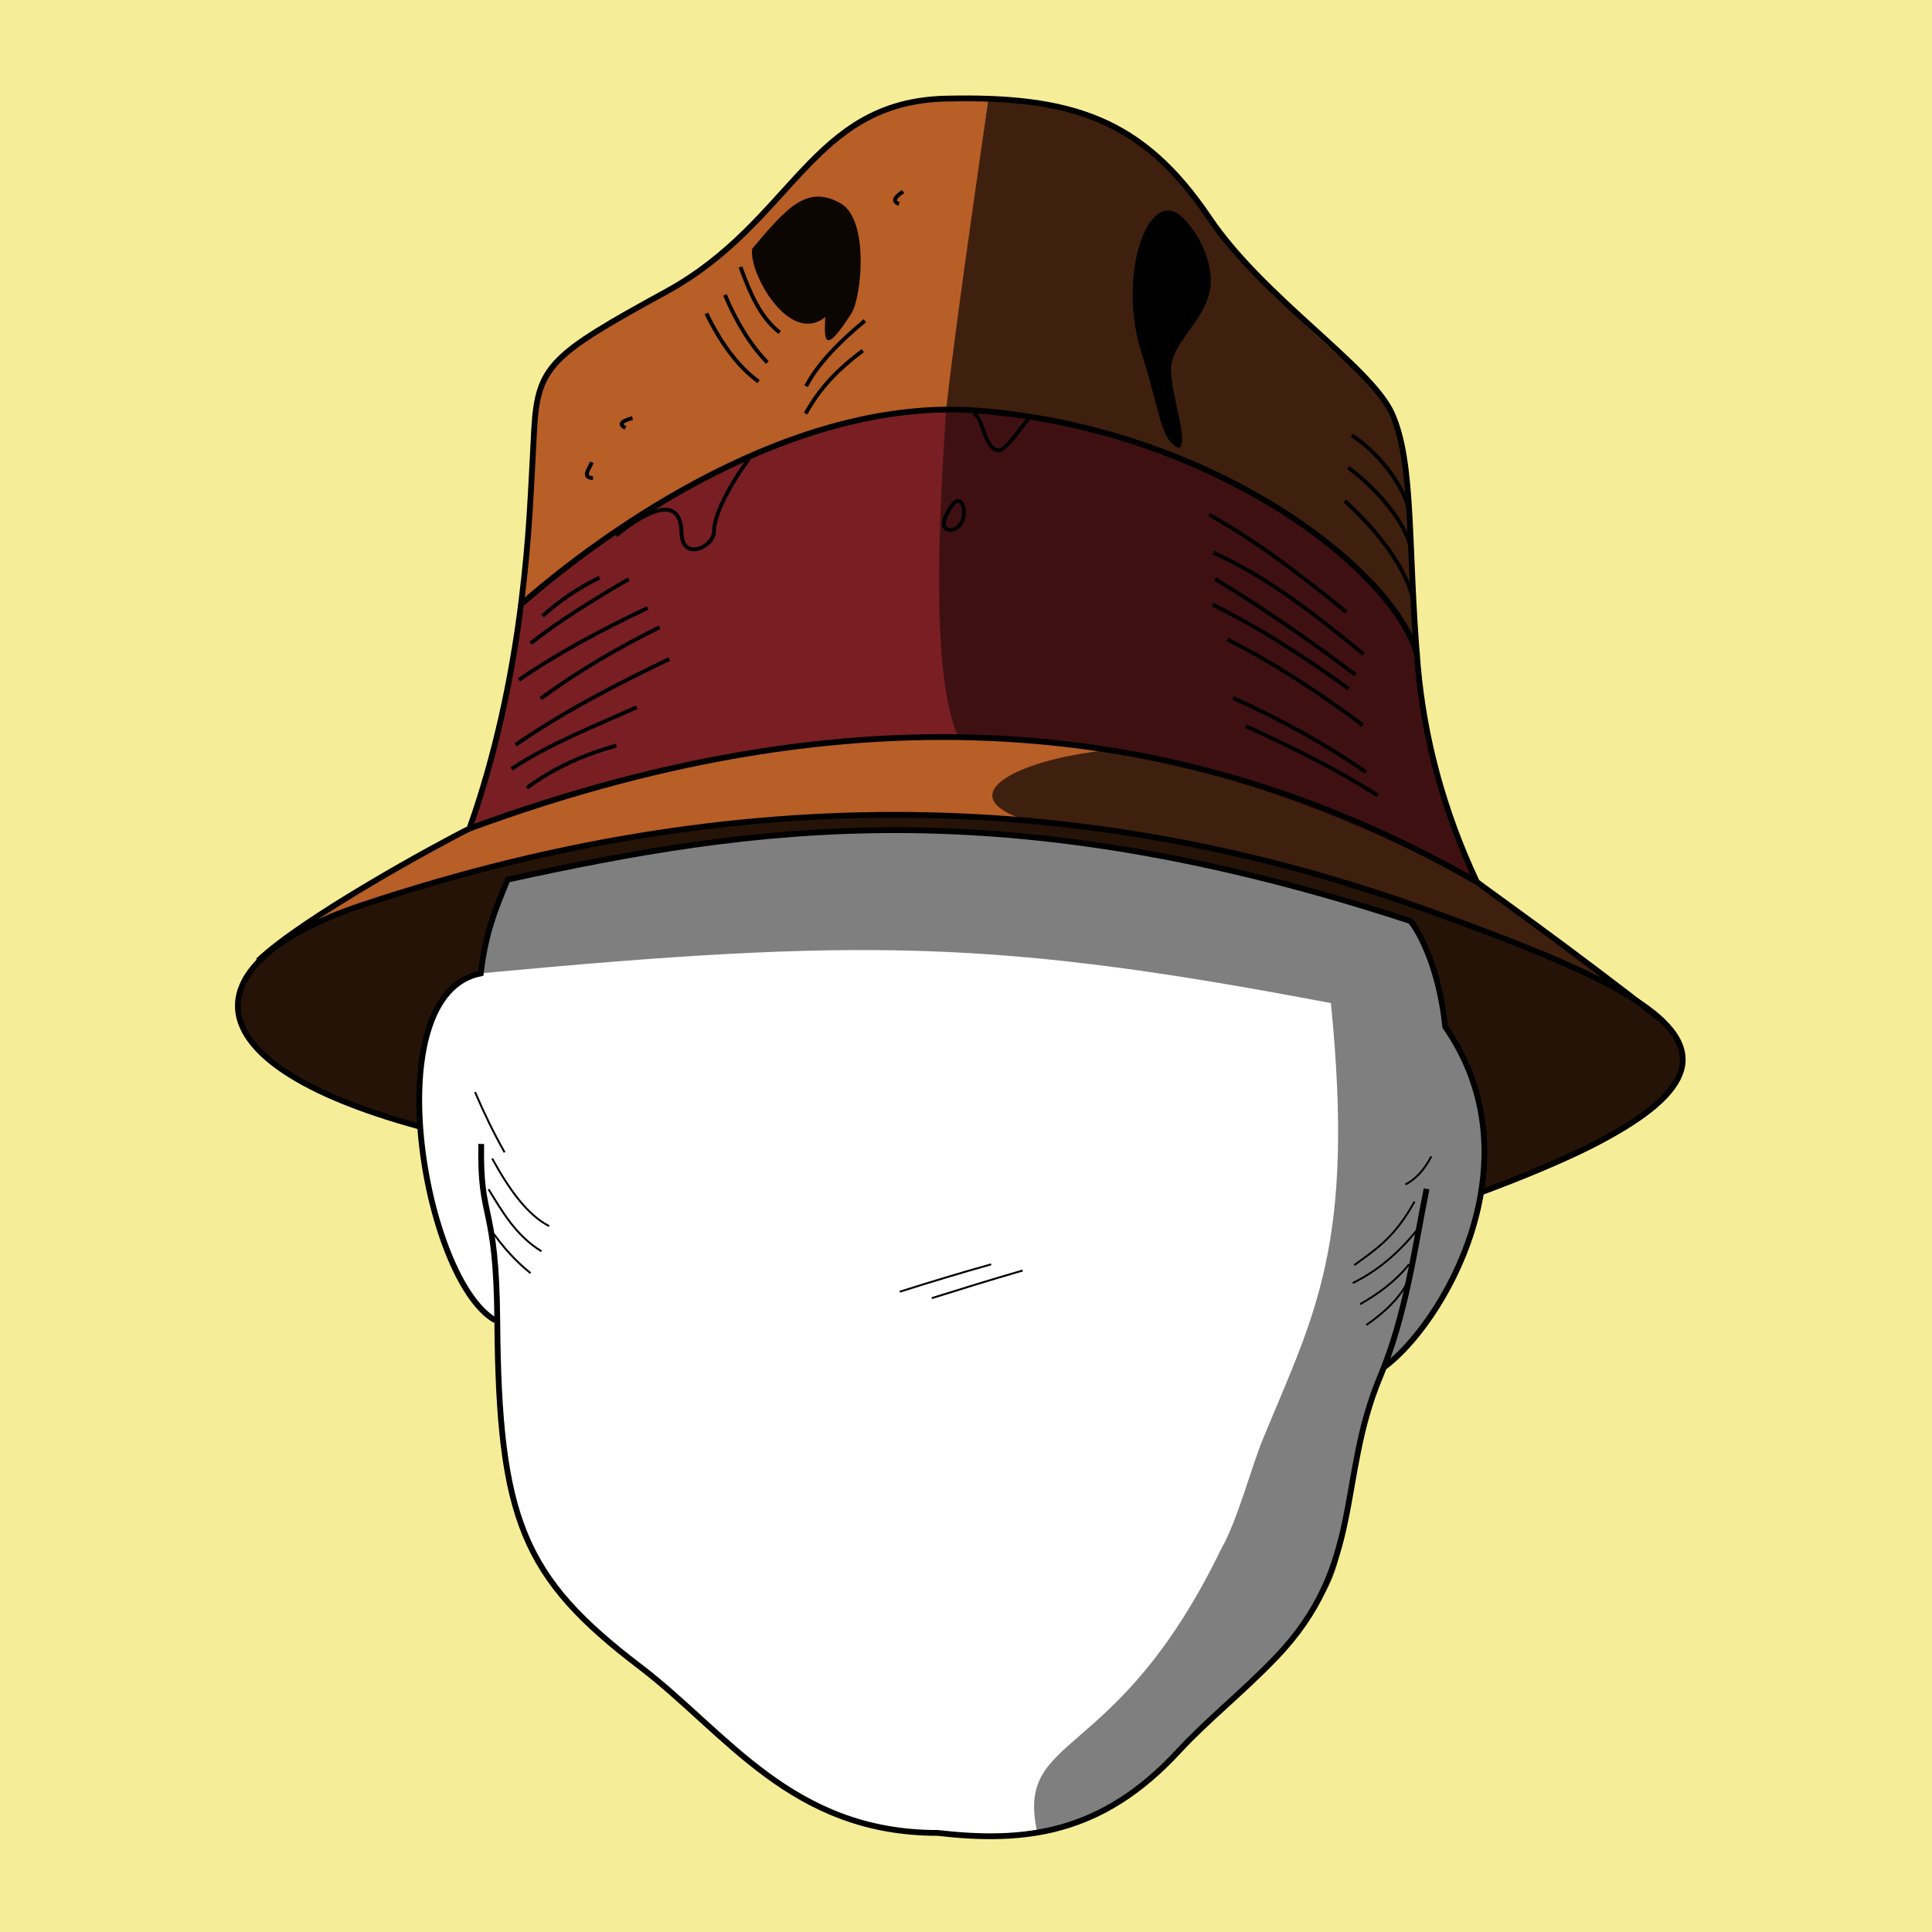
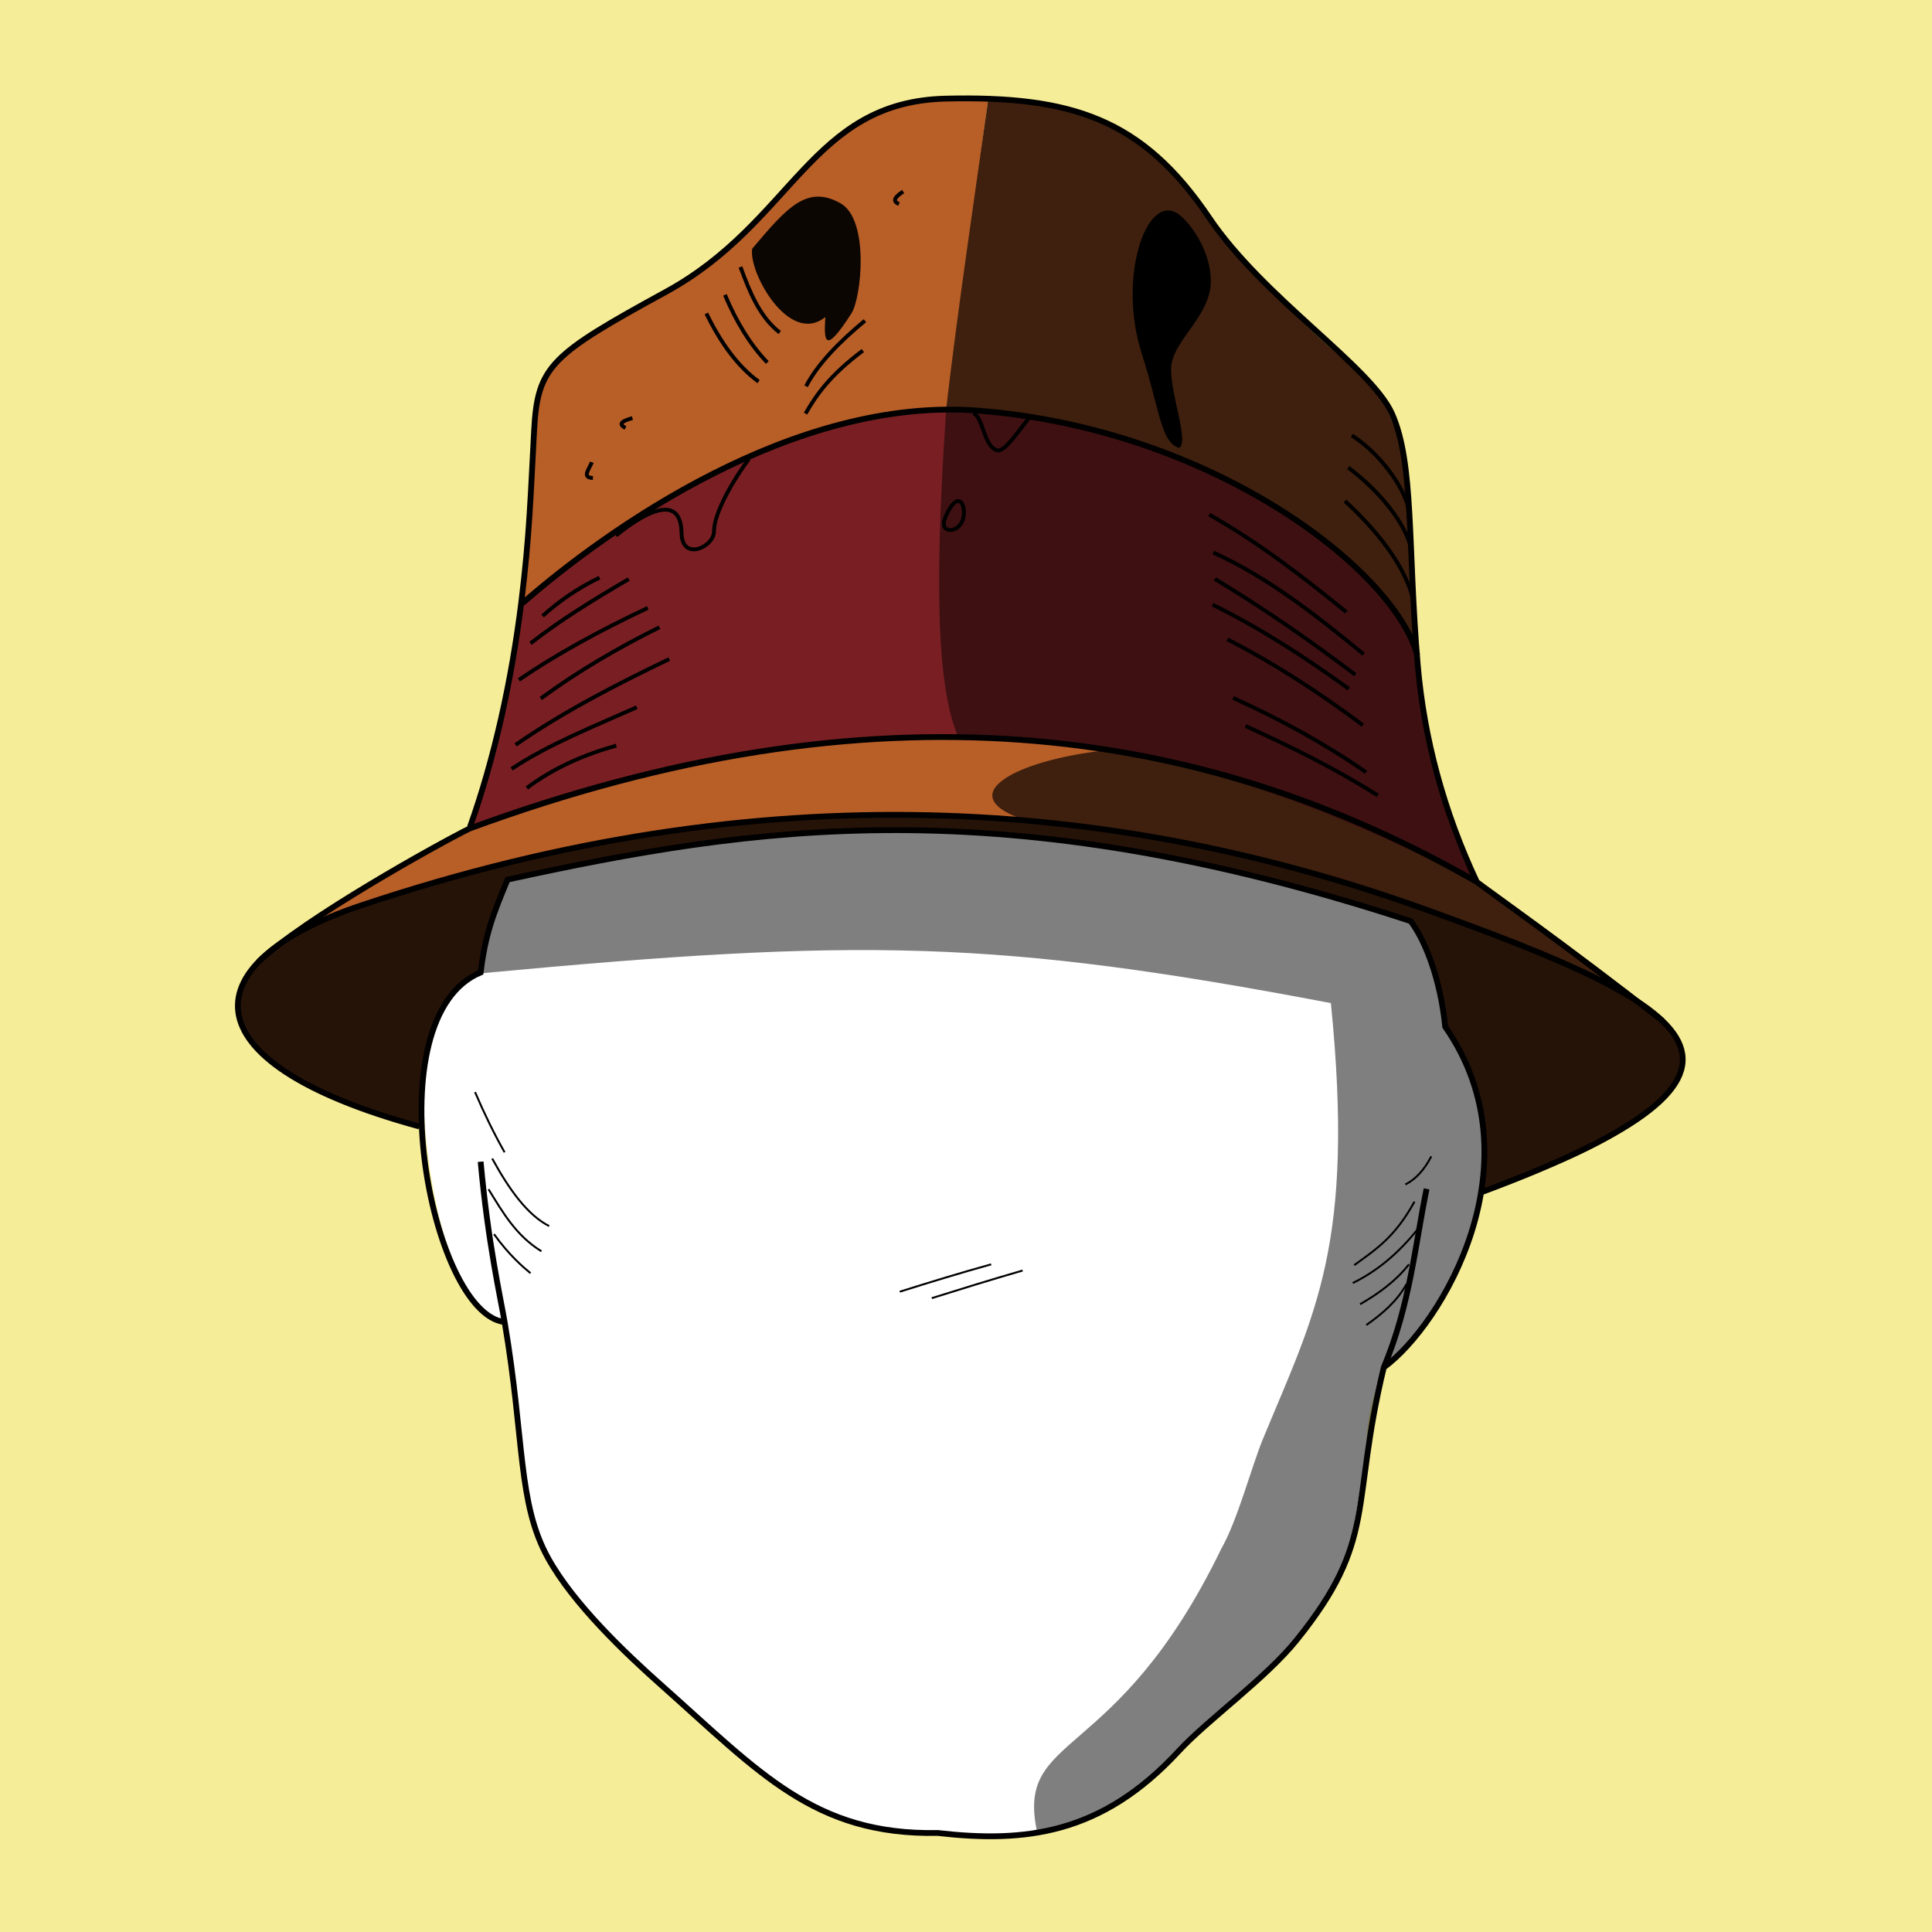
<svg xmlns="http://www.w3.org/2000/svg" version="1.1" viewBox="0 0 500 500">
  <g stroke="none">
-     <path fill="#F6ED98" fill-rule="evenodd" d="M0 0H500V500H0zm128.67 341.76c0.46 24.77 1.64 42.6 7.41 55.96 9.06 20.95 26.99 30.59 39.15 41.54C191.59 454.01 209.75 474.36 242.66 474.36c41.81 5.66 57.72-16.74 63.92-22.79 4.48-4.37 12.26-11.34 21.51-20.54 15.09-15.01 18.8-27.91 21.61-45.74 1.68-8.93 1.94-15.45 8.43-31.42 14.84-12.38 34.49-41.76 22.45-85.34-39.91-144.4-232.39-97.21-266.11-21.34-14.04 31.58-2.14 86.33 14.19 94.57z" />
+     <path fill="#F6ED98" d="M0 0H500V500H0Zm131.06 342.02c3.32 28.74 2.96 43.87 8.91 56.78 8.79 19.07 22.44 29.48 34.6 40.43 17.39 17.55 35.18 35.13 68.09 35.13 41.81 5.66 57.72-16.74 63.92-22.79 4.48-4.37 12.85-10.46 22.1-19.66 15.09-15.01 21.3-28.5 24.11-46.33 1.68-8.93-1.15-15.74 5.34-31.71 14.84-12.38 34.49-41.76 22.45-85.34-39.91-144.4-235.48-96.62-269.2-20.75-5.31 28.96-1.19 88.44 19.68 94.24z" />
    <path fill="#791F23" d="m121.36 214.28c6.63-20.01 10-39.22 13.89-58.21 24.32-20.24 63.82-48.6 109.92-50.21-2.29 47.72-2.91 70.4 4.67 84.73-58.18 2.07-83.88 8.43-128.48 23.69z" />
    <g fill="#B85E27">
      <path d="m135.25 156.07 3.38-49.12c1.14-16.59 21.55-24.39 33.23-31.18 15.71-9.13 28.13-23.26 31.73-27.5 16.88-19.86 28.55-22.62 52.17-22.62-3.57 25.34-6.69 54.2-9.92 80.35C205.58 109.49 182.06 118.78 135.25 156.07Z" />
      <path d="m81.87 238.39c8.97-6.8 29.13-18.79 39.49-24.11 69.76-25.71 132.03-28.97 190.67-15.43l-10.9 18.29C234.42 205.17 155.71 209.79 81.87 238.39Z" />
    </g>
    <g fill="#3F200E">
      <path d="m266.28 212.54c-21.14-6.43-3.54-15.92 20.27-18.39 33.18 5.25 68.71 18.56 93.33 33.01 15.25 8.95 36.35 25.78 40.4 30.16C393.43 241.64 311.58 216.9 266.28 212.54Z" />
      <path d="m255.76 25.65c-3.54 25.39-7.96 54.79-10.9 80.22 57.41 0.66 119.43 38.08 122.03 66.92-1.48-32.02 0.22-62.87-14.58-75.7C341.4 87.63 322.61 70.83 313.24 56.77 295.8 30.61 282.77 27.86 255.76 25.65Z" />
    </g>
    <path fill="#3F1012" d="m247.93 190.59c-7.13-16.28-4.88-56.63-3.07-84.72 63.17 2.63 112.56 36.72 121.92 63.6 2.07 18.73 5.51 41.84 15 58.31-44.52-20.96-74.19-34.15-133.85-37.19z" />
    <path fill="#0C0602" d="m213.59 82.05c-0.29 5.64-0.55 10.47 6.76-0.94 2.58-4.03 4.73-24.28-2.86-28.52-8.65-4.85-13.87 1.14-22.82 11.78-1.03 6.07 9.57 25.22 18.92 17.68z" />
    <path fill="#000" d="m305.17 115.91c2.59-1.5-2.1-13.34-2.1-20.34 0-7.27 10.29-13.52 10.29-22.79 0-8.64-6.2-16.15-8.84-17.67-8.09-4.67-15.31 17.12-8.98 36.6 4.6 14.17 4.79 22.76 9.63 24.21z" />
-     <path fill="#261308" d="M 108.95,291.8 C 73.31,281.78 60.97,269.88 61.85,259.54 62.72,249.34 76.63,239.69 93.81,233.86 c 57.478,-19.501 118.622,-26.619 183.217,-20.099 43.199,4.36 158.44,36.609 158.44,60.398 0,7.33 -9.687,20.861 -52.007,34.361 2.1,-15.73 0.03,-30.6 -9.45,-42.81 -1.801,-15.138 -5.17,-21.484 -8.956,-27.326 -85.056,-26.263 -144.457,-30.379 -233.707,-10.743 -3.27,7.946 -5.487,14.369 -6.927,24.259 -16.915,4.74 -16.026,30.634 -15.461,39.89 z" />
-     <path fill-opacity="0.5" fill="#000" d="m124.42 251.9c1.52-9.7 3.69-16.53 6.93-24.26 98.41-25.27 160.88-10.73 233.75 10.96 2.01 0.6 7.9 14.05 8.89 27.12 23.15 33.11 1.47 74.74-15.69 87.69-23.35 63.4 8.16 41.13-53.29 99.79-10.96 10.46-23.69 19.37-36.57 21.08-5.81-26.43 20.23-16.93 47.61-73.43 4.25-7.44 7.84-21.29 10.79-28.43 13.4-32.48 23.88-50.19 17.59-112.82C258.21 243.22 223.04 242.62 124.42 251.9Z" />
+     <path fill="#261308" d="m108.95 291.8c-35.64-10.02-47.98-21.92-47.1-32.26 0.87-10.2 14.78-19.85 31.96-25.68 57.48-19.5 118.62-26.62 183.22-20.1 43.2 4.36 158.44 36.61 158.44 60.4 0 7.33-9.69 20.86-52.01 34.36 2.1-15.73 0.03-30.6-9.45-42.81-1.8-15.14-5.17-21.48-8.96-27.33-85.06-26.26-144.46-30.38-233.71-10.74-3.27 7.95-5.49 14.37-6.93 24.26-15.35 6.2-16.03 30.63-15.46 39.89z" />
+     <path fill-opacity="0.5" fill="#000" d="m124.42 251.9c1.52-9.7 3.69-16.53 6.93-24.26 98.41-25.27 160.88-10.73 233.75 10.96 2.01 0.6 7.9 14.05 8.89 27.12 23.15 33.11 1.47 74.74-15.69 87.69-15.26 64.87 2.42 48.78-53.29 99.79-10.96 10.46-23.69 19.37-36.57 21.08-5.81-26.43 20.23-16.93 47.61-73.43 4.25-7.44 7.84-21.29 10.79-28.43 13.4-32.48 23.88-50.19 17.59-112.82-86.22-16.38-121.39-16.98-220.01-7.7z" />
  </g>
  <g fill="none" stroke="#000">
    <g stroke-width="0.5">
      <path d="m126.43 307.77c3.66 5.94 7.11 12.02 13.7 16.06" />
      <path d="m122.94 282.63c2.38 5.55 4.92 10.76 7.65 15.59" />
      <path d="m127.38 299.83c4.39 8.01 9.11 14.61 14.74 17.48" />
      <path d="m137.3 329.5c-1.72-1.41-5.56-4.64-9.45-10.11" />
      <path d="m353.6 342.92c4.1-2.86 8.02-6.24 10.41-10.61" />
      <path d="m351.99 337.53c4.58-2.63 9.18-5.9 12.65-10.32" />
      <path d="m350.1 332.05c6.07-2.97 11.74-7.55 16.91-14.08" />
      <path d="m366.07 310.98c-5.12 9.29-9.95 12.31-15.59 16.44" />
      <path d="m363.71 306.54c2.58-1.3 4.84-3.66 6.71-7.28" />
      <path d="m232.86 334.29c7.83-2.46 15.69-4.87 23.65-7.08" />
      <path d="m241.14 335.96c7.57-2.38 15.32-4.77 23.52-7.15" />
    </g>
    <g stroke-width="1">
      <path d="m140.42 159.41c4.25-3.81 9.07-7.18 14.74-9.92" />
      <path d="m137.3 166.5c7.63-5.97 16.38-11.37 25.42-16.63" />
      <path d="m134.28 175.95c9.63-6.58 20.88-12.75 33.36-18.62" />
      <path d="m139.95 180.77c9.67-7.09 19.98-13.11 30.71-18.43" />
      <path d="m133.43 192.77c12.2-8.46 25.82-15.51 39.78-22.21" />
      <path d="m132.39 199c9.52-6.35 21.21-10.96 32.41-15.97" />
      <path d="m136.35 203.92c6.95-5.19 14.78-8.62 23.15-10.96" />
      <path d="m153.17 119.63c-0.64 1.69-2.71 4.03 0.28 4.06" />
      <path d="m161.87 110.75c-1.5-0.78-1.67-1.6 1.8-2.55" />
      <path d="m232.66 52.79c-1.95-0.77-0.86-1.94 1.07-3.21" />
      <path d="M196.31 98.76C190.86 94.78 186.48 88.65 182.81 81.12" />
      <path d="m191.63 69.09c2.41 6.51 4.95 12.9 10.16 16.97" />
      <path d="m187.62 76.31c2.95 7.06 6.58 12.94 10.96 17.51" />
      <path d="m208.47 107.04c2.83-4.91 6.38-9.99 14.83-16.3" />
      <path d="m223.84 82.99c-6.63 5.5-12.15 11.11-15.23 16.97" />
      <path d="m159.42 138.6c6.37-5.2 16.64-11.6 16.96-0.86 0 7.75 8.4 3.8 8.4-0.19 0-5.1 5.56-14.16 9.04-18.77" />
      <path d="m348.07 129.66c7.54 6.9 16.31 17.14 17.88 26.81" />
      <path d="m348.94 121.02c7.4 5.5 15.27 14.4 16.47 21.99" />
      <path d="m349.85 112.69c6.58 4.15 13.43 12.7 14.8 19.44" />
      <path d="m312.94 133.17c13.07 7.41 24.4 16.22 35.48 25.22" />
      <path d="M352.91 169.3C340.64 159.28 328.26 149.46 314.01 143" />
      <path d="m350.77 174.64c-11.92-9.02-24.01-17.39-36.34-24.8" />
      <path d="M349.06 178.27C337.76 170.07 326.12 162.55 313.79 156.47" />
      <path d="M352.7 187.68C341.57 179.33 329.98 171.78 317.64 165.45" />
      <path d="m353.55 199.86c-10.42-7.25-21.98-13.6-34.41-19.24" />
      <path d="M356.55 205.85C345.62 198.91 334.07 193.24 322.34 187.89" />
      <path d="m251.94 106.94c2.54 1.09 2.64 8.66 6.14 9.6 1.88 0.5 5.24-4.68 8.08-8.18" />
      <path d="m244.68 133.83c3.82-8.82 6.12-1.33 3.95 1.77-1.75 2.51-5.62 2.08-3.95-1.77z" />
    </g>
    <g stroke-width="1.5">
-       <path d="m124.54 296.05c-0.39 20.53 3.91 14.71 4.16 46.11 0.41 51 6.59 66.06 36.85 89.11 22.55 17.18 39.2 43.09 77.11 43.09 22.48 2.56 42.36 0.5 62.37-21.17 7.53-8.15 16.28-14.97 25.14-24.19 23.1-24.03 15.82-46.05 27.03-72.76 6.76-16.1 8.99-33.82 12-48.57" />
-       <path d="m128.16 341.7c-18.54-10.55-31.24-84.37-3.74-89.8 1.26-10.24 3.31-15.48 6.93-24.26 63.49-13.82 128.03-23.89 233.71 10.74 3.94 5.17 7.77 15.39 8.96 27.34 24.36 35.07-0.9 77.23-15.87 88.15" />
+       <path d="m124.39 300.65c1.92 21.15 5.13 35.14 6.23 41.61 5.19 30.65 3.31 46.69 11.24 61 6.55 11.84 19.89 24.52 29.5 33.05 25.19 22.37 39.42 38.68 71.3 38.06 22.48 2.56 42.36 0.5 62.37-21.17 7.53-8.15 22.53-18.8 30.55-28.77 21.02-26.11 13.79-34.3 22.55-70.55 6.76-16.1 8.06-31.45 11.07-46.2" />
+       <path d="M130.47 342.13C111.42 339.67 96.69 263.13 124.39 251.67c1.26-10.24 3.34-15.25 6.96-24.03 63.49-13.82 128.03-23.89 233.71 10.74 3.94 5.17 7.77 15.39 8.96 27.34 24.36 35.07-0.9 77.23-15.87 88.15" />
      <path d="m121.61 214.08c6.37-17.91 10.81-38.02 13.34-58.53 2.09-16.98 2.37-27.46 3.28-44.21 0.91-16.65 4.25-19.47 34.16-35.84 33.02-18.07 37.36-49.18 72.43-49.98 32.4-0.74 50.81 5.15 68.15 30.87 13.93 20.66 41.7 38.41 47.22 50.55 5.83 12.82 4.08 34.57 6.73 65.24 1.63 18.82 6.64 37.65 15.28 56.06" />
      <path d="m135.26 156.07c21.89-19.1 70.12-53.48 117.8-49.8 60.2 4.64 107.44 40.74 113.72 63.2" />
-       <path d="m66.8 248.64c11.66-11.13 46.49-30.13 54.66-34.19 104.62-38.51 188.85-27.38 260.74 13.8 2.94 2.29 22.87 16.24 48.1 35.99" />
+       <path d="M66.92 248.91C78.58 237.78 113.29 218.51 121.46 214.45c104.62-38.51 188.85-27.38 260.74 13.8 2.94 2.29 22.87 16.24 48.1 35.99" />
      <path d="M108.5 291.53C46.25 274.48 50.88 248.57 93.38 234.35 197.86 199.38 289.13 206.63 369.2 235.46 438.74 260.51 468.65 276.88 383.33 308.57" />
    </g>
  </g>
</svg>
